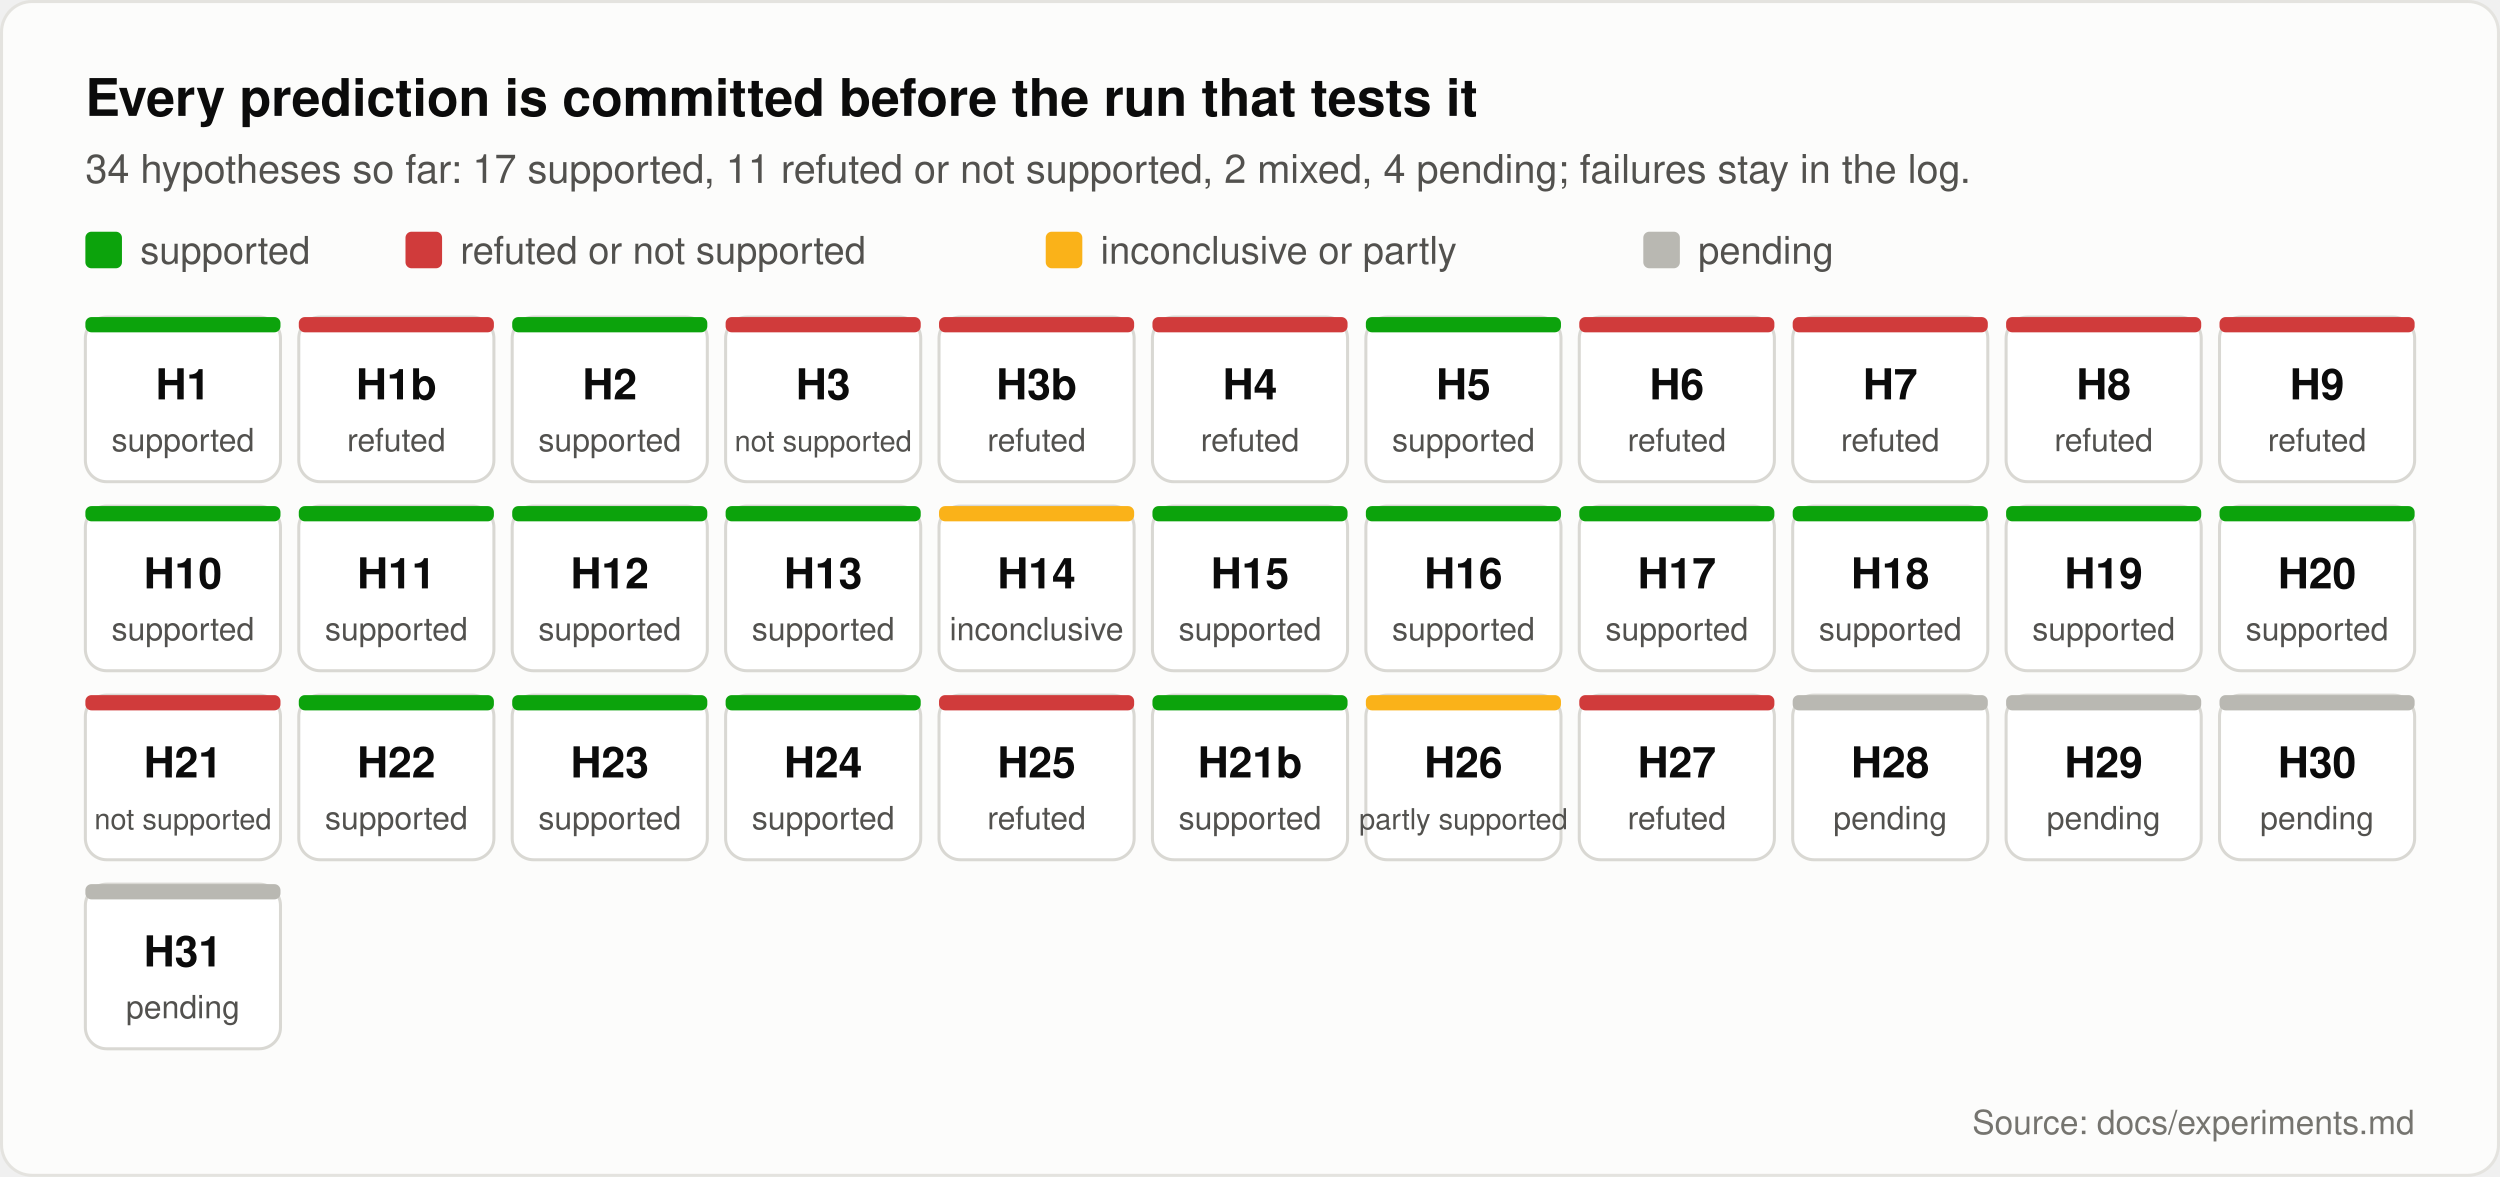
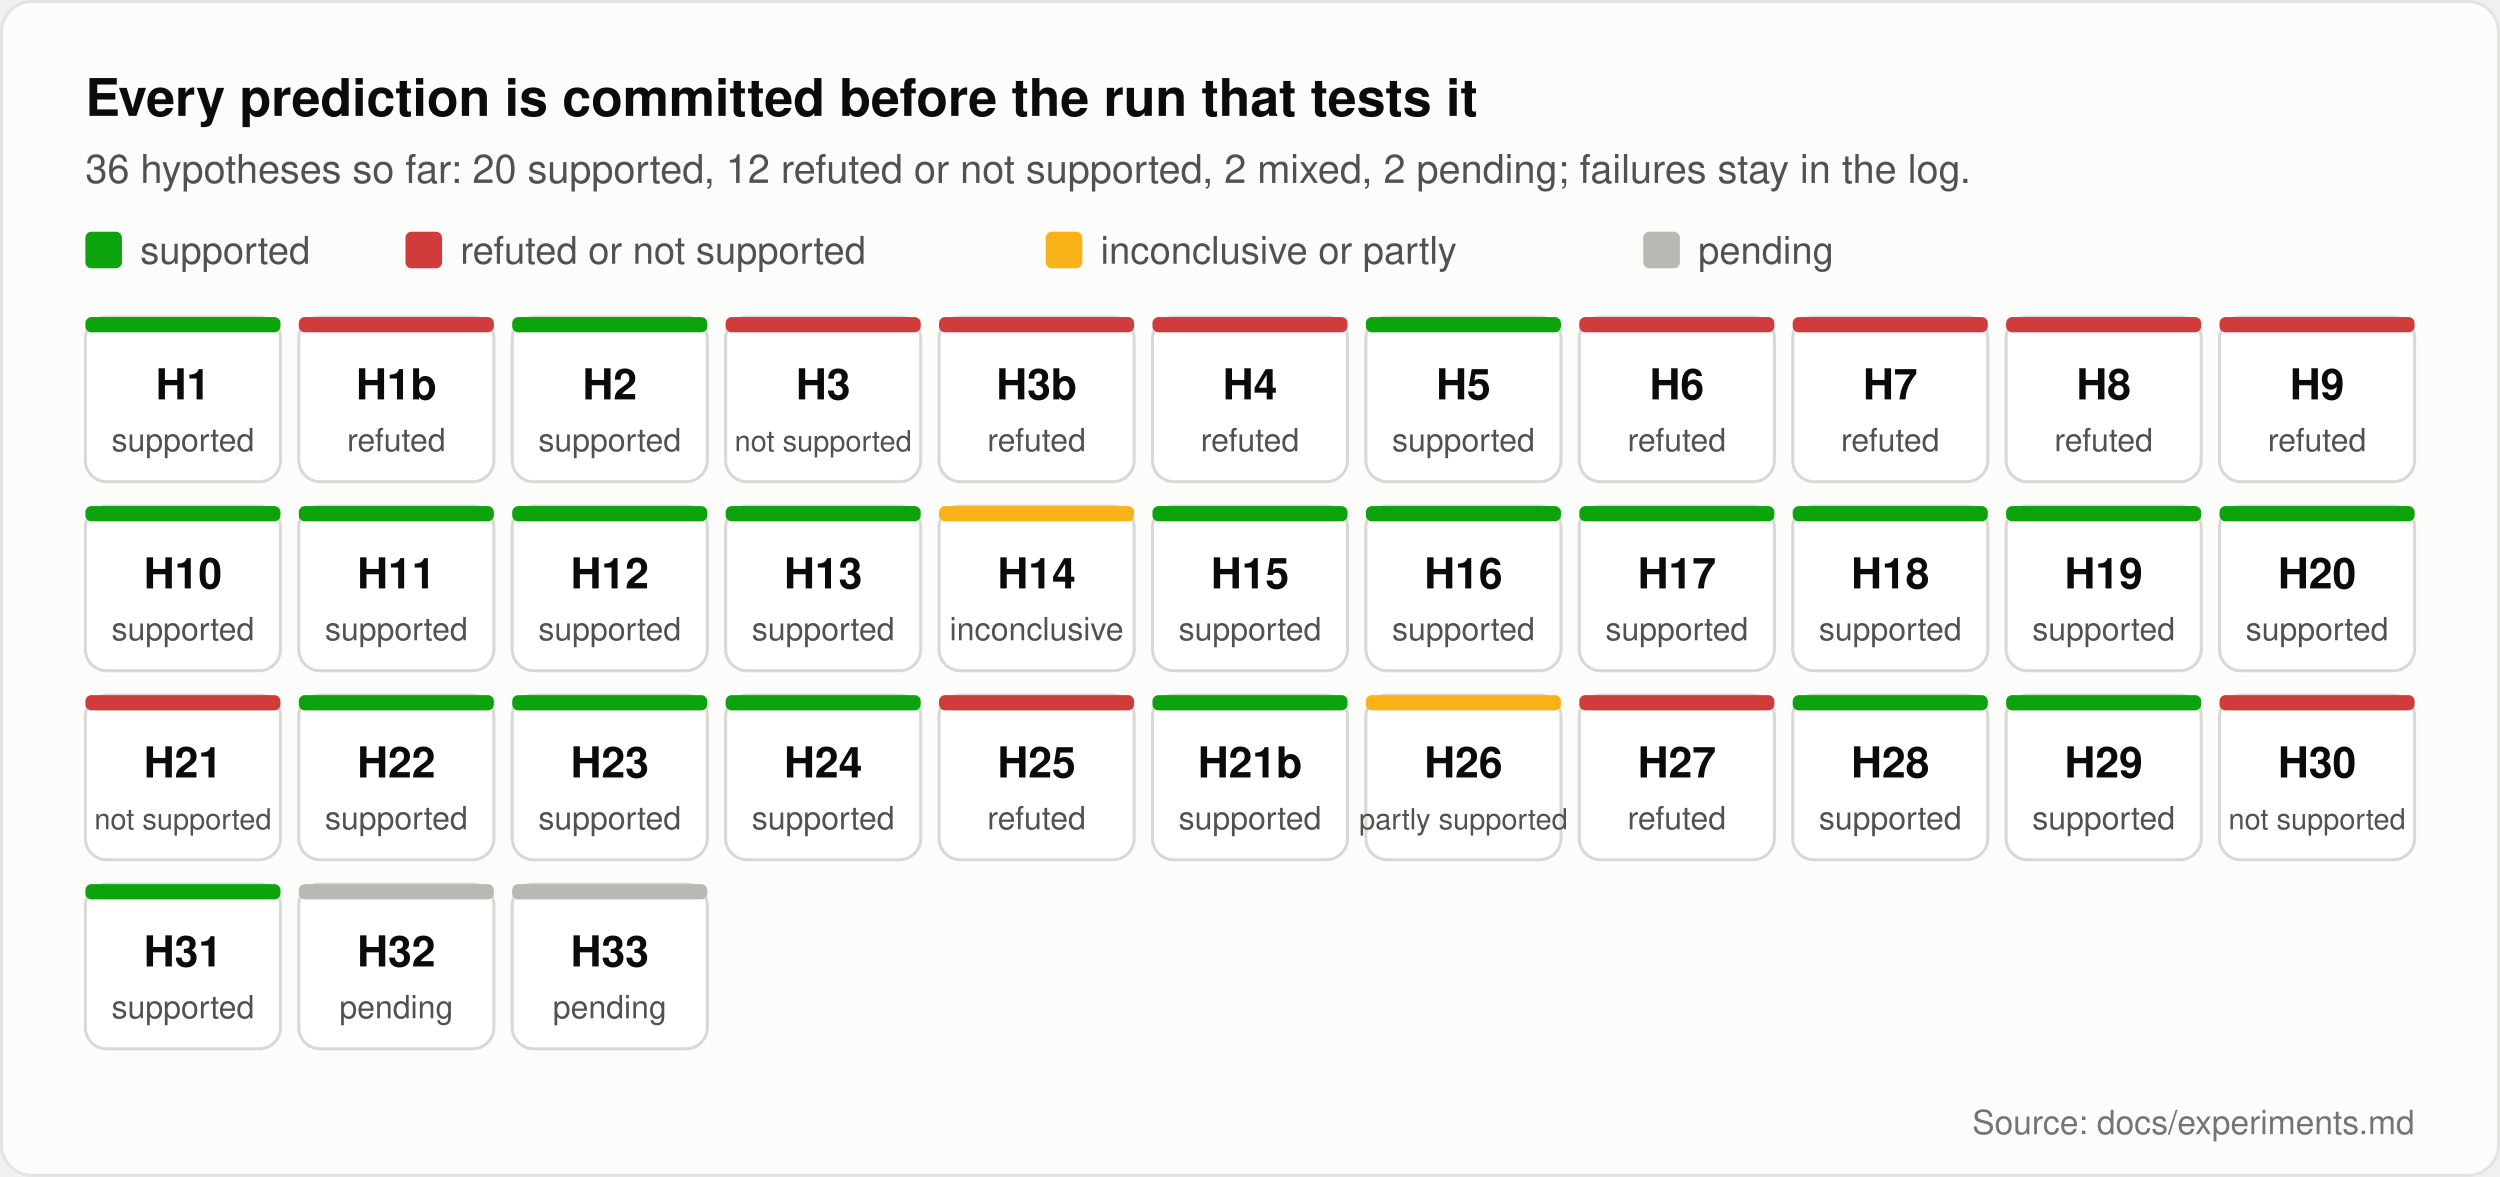
<svg xmlns="http://www.w3.org/2000/svg" width="820" height="386" viewBox="0 0 820 386" role="img" aria-labelledby="title desc">
  <style>
  .bg { fill: #fcfcfb; } .frame { fill: none; stroke: #e4e3df; }
  .t1 { fill: #0b0b0b; } .t2 { fill: #52514e; } .t3 { fill: #75746f; }
  .grid { stroke: #e4e3df; stroke-width: 1; } .axis { stroke: #b9b8b2; stroke-width: 1; }
  .s1 { fill: #2a78d6; } .s2 { fill: #eb6834; } .s3 { fill: #1baf7a; }
  .l1 { stroke: #2a78d6; } .l2 { stroke: #eb6834; } .l3 { stroke: #1baf7a; }
  .ring { stroke: #fcfcfb; stroke-width: 2; }
  .box { fill: #f3f2ee; stroke: #d9d8d3; stroke-width: 1; }
  .hot { fill: #e6eefa; stroke: #2a78d6; stroke-width: 1.5; }
  .wire { stroke: #75746f; stroke-width: 1.5; fill: none; }
  .tip { fill: #75746f; }
  .bracket { stroke: #2a78d6; stroke-width: 1.5; fill: none; stroke-dasharray: 5 4; }
  .tile { fill: #f3f2ee; } .big { fill: #0b0b0b; } .accent { fill: #2a78d6; }
  .good { fill: #0ca30c; } .bad { fill: #d03b3b; } .warn { fill: #fab219; } .none { fill: #b9b8b2; }
  .chip { fill: #ffffff; stroke: #d9d8d3; stroke-width: 1; }
  @media (prefers-color-scheme: dark) {
    .bg { fill: #1a1a19; } .frame { stroke: #383835; }
    .t1 { fill: #f0efec; } .t2 { fill: #c3c2b7; } .t3 { fill: #9a998f; }
    .grid { stroke: #2e2e2c; } .axis { stroke: #57564f; }
    .s1 { fill: #3987e5; } .s2 { fill: #d95926; } .s3 { fill: #199e70; }
    .l1 { stroke: #3987e5; } .l2 { stroke: #d95926; } .l3 { stroke: #199e70; }
    .ring { stroke: #1a1a19; }
    .box { fill: #242422; stroke: #46453f; }
    .hot { fill: #1c2a3d; stroke: #3987e5; }
    .wire { stroke: #9a998f; } .tip { fill: #9a998f; }
    .bracket { stroke: #3987e5; }
    .tile { fill: #242422; } .big { fill: #f0efec; } .accent { fill: #3987e5; }
    .none { fill: #57564f; } .chip { fill: #1f1f1e; stroke: #46453f; }
  }
</style>
  <rect class="bg" x="0.5" y="0.5" width="819" height="385" rx="10" />
  <rect class="frame" x="0.5" y="0.5" width="819" height="385" rx="10" />
  <text x="28.0" y="38.0" class="t1" font-family="ui-sans-serif, -apple-system, BlinkMacSystemFont, 'Segoe UI', Helvetica, Arial, sans-serif" font-size="17" font-weight="600" text-anchor="start">Every prediction is committed before the run that tests it</text>
-   <text x="28.0" y="60.0" class="t2" font-family="ui-sans-serif, -apple-system, BlinkMacSystemFont, 'Segoe UI', Helvetica, Arial, sans-serif" font-size="13" font-weight="400" text-anchor="start">34 hypotheses so far: 17 supported, 11 refuted or not supported, 2 mixed, 4 pending; failures stay in the log.</text>
+   <text x="28.0" y="60.0" class="t2" font-family="ui-sans-serif, -apple-system, BlinkMacSystemFont, 'Segoe UI', Helvetica, Arial, sans-serif" font-size="13" font-weight="400" text-anchor="start">36 hypotheses so far: 20 supported, 12 refuted or not supported, 2 mixed, 2 pending; failures stay in the log.</text>
  <rect class="good" x="28" y="76" width="12" height="12" rx="2" />
  <text x="46.0" y="86.5" class="t2" font-family="ui-sans-serif, -apple-system, BlinkMacSystemFont, 'Segoe UI', Helvetica, Arial, sans-serif" font-size="12.5" font-weight="400" text-anchor="start">supported</text>
  <rect class="bad" x="133.0" y="76" width="12" height="12" rx="2" />
  <text x="151.0" y="86.5" class="t2" font-family="ui-sans-serif, -apple-system, BlinkMacSystemFont, 'Segoe UI', Helvetica, Arial, sans-serif" font-size="12.5" font-weight="400" text-anchor="start">refuted or not supported</text>
  <rect class="warn" x="343.0" y="76" width="12" height="12" rx="2" />
  <text x="361.0" y="86.5" class="t2" font-family="ui-sans-serif, -apple-system, BlinkMacSystemFont, 'Segoe UI', Helvetica, Arial, sans-serif" font-size="12.5" font-weight="400" text-anchor="start">inconclusive or partly</text>
  <rect class="none" x="539.0" y="76" width="12" height="12" rx="2" />
  <text x="557.0" y="86.5" class="t2" font-family="ui-sans-serif, -apple-system, BlinkMacSystemFont, 'Segoe UI', Helvetica, Arial, sans-serif" font-size="12.5" font-weight="400" text-anchor="start">pending</text>
  <rect class="chip" x="28" y="104" width="64" height="54" rx="7" />
  <rect class="good" x="28" y="104" width="64" height="5" rx="2" />
  <text x="60.0" y="131.0" class="t1" font-family="ui-sans-serif, -apple-system, BlinkMacSystemFont, 'Segoe UI', Helvetica, Arial, sans-serif" font-size="14" font-weight="700" text-anchor="middle">H1</text>
  <text x="60.0" y="148.0" class="t2" font-family="ui-sans-serif, -apple-system, BlinkMacSystemFont, 'Segoe UI', Helvetica, Arial, sans-serif" font-size="10.5" font-weight="400" text-anchor="middle">supported</text>
  <rect class="chip" x="98" y="104" width="64" height="54" rx="7" />
  <rect class="bad" x="98" y="104" width="64" height="5" rx="2" />
  <text x="130.0" y="131.0" class="t1" font-family="ui-sans-serif, -apple-system, BlinkMacSystemFont, 'Segoe UI', Helvetica, Arial, sans-serif" font-size="14" font-weight="700" text-anchor="middle">H1b</text>
  <text x="130.0" y="148.0" class="t2" font-family="ui-sans-serif, -apple-system, BlinkMacSystemFont, 'Segoe UI', Helvetica, Arial, sans-serif" font-size="10.5" font-weight="400" text-anchor="middle">refuted</text>
  <rect class="chip" x="168" y="104" width="64" height="54" rx="7" />
  <rect class="good" x="168" y="104" width="64" height="5" rx="2" />
  <text x="200.0" y="131.0" class="t1" font-family="ui-sans-serif, -apple-system, BlinkMacSystemFont, 'Segoe UI', Helvetica, Arial, sans-serif" font-size="14" font-weight="700" text-anchor="middle">H2</text>
  <text x="200.0" y="148.0" class="t2" font-family="ui-sans-serif, -apple-system, BlinkMacSystemFont, 'Segoe UI', Helvetica, Arial, sans-serif" font-size="10.5" font-weight="400" text-anchor="middle">supported</text>
  <rect class="chip" x="238" y="104" width="64" height="54" rx="7" />
  <rect class="bad" x="238" y="104" width="64" height="5" rx="2" />
  <text x="270.0" y="131.0" class="t1" font-family="ui-sans-serif, -apple-system, BlinkMacSystemFont, 'Segoe UI', Helvetica, Arial, sans-serif" font-size="14" font-weight="700" text-anchor="middle">H3</text>
  <text x="270.0" y="148.0" class="t2" font-family="ui-sans-serif, -apple-system, BlinkMacSystemFont, 'Segoe UI', Helvetica, Arial, sans-serif" font-size="9.5" font-weight="400" text-anchor="middle">not supported</text>
  <rect class="chip" x="308" y="104" width="64" height="54" rx="7" />
  <rect class="bad" x="308" y="104" width="64" height="5" rx="2" />
  <text x="340.0" y="131.0" class="t1" font-family="ui-sans-serif, -apple-system, BlinkMacSystemFont, 'Segoe UI', Helvetica, Arial, sans-serif" font-size="14" font-weight="700" text-anchor="middle">H3b</text>
  <text x="340.0" y="148.0" class="t2" font-family="ui-sans-serif, -apple-system, BlinkMacSystemFont, 'Segoe UI', Helvetica, Arial, sans-serif" font-size="10.5" font-weight="400" text-anchor="middle">refuted</text>
  <rect class="chip" x="378" y="104" width="64" height="54" rx="7" />
  <rect class="bad" x="378" y="104" width="64" height="5" rx="2" />
  <text x="410.0" y="131.0" class="t1" font-family="ui-sans-serif, -apple-system, BlinkMacSystemFont, 'Segoe UI', Helvetica, Arial, sans-serif" font-size="14" font-weight="700" text-anchor="middle">H4</text>
  <text x="410.0" y="148.0" class="t2" font-family="ui-sans-serif, -apple-system, BlinkMacSystemFont, 'Segoe UI', Helvetica, Arial, sans-serif" font-size="10.5" font-weight="400" text-anchor="middle">refuted</text>
  <rect class="chip" x="448" y="104" width="64" height="54" rx="7" />
  <rect class="good" x="448" y="104" width="64" height="5" rx="2" />
  <text x="480.0" y="131.0" class="t1" font-family="ui-sans-serif, -apple-system, BlinkMacSystemFont, 'Segoe UI', Helvetica, Arial, sans-serif" font-size="14" font-weight="700" text-anchor="middle">H5</text>
  <text x="480.0" y="148.0" class="t2" font-family="ui-sans-serif, -apple-system, BlinkMacSystemFont, 'Segoe UI', Helvetica, Arial, sans-serif" font-size="10.5" font-weight="400" text-anchor="middle">supported</text>
  <rect class="chip" x="518" y="104" width="64" height="54" rx="7" />
  <rect class="bad" x="518" y="104" width="64" height="5" rx="2" />
  <text x="550.0" y="131.0" class="t1" font-family="ui-sans-serif, -apple-system, BlinkMacSystemFont, 'Segoe UI', Helvetica, Arial, sans-serif" font-size="14" font-weight="700" text-anchor="middle">H6</text>
  <text x="550.0" y="148.0" class="t2" font-family="ui-sans-serif, -apple-system, BlinkMacSystemFont, 'Segoe UI', Helvetica, Arial, sans-serif" font-size="10.5" font-weight="400" text-anchor="middle">refuted</text>
  <rect class="chip" x="588" y="104" width="64" height="54" rx="7" />
  <rect class="bad" x="588" y="104" width="64" height="5" rx="2" />
  <text x="620.0" y="131.0" class="t1" font-family="ui-sans-serif, -apple-system, BlinkMacSystemFont, 'Segoe UI', Helvetica, Arial, sans-serif" font-size="14" font-weight="700" text-anchor="middle">H7</text>
  <text x="620.0" y="148.0" class="t2" font-family="ui-sans-serif, -apple-system, BlinkMacSystemFont, 'Segoe UI', Helvetica, Arial, sans-serif" font-size="10.5" font-weight="400" text-anchor="middle">refuted</text>
  <rect class="chip" x="658" y="104" width="64" height="54" rx="7" />
  <rect class="bad" x="658" y="104" width="64" height="5" rx="2" />
  <text x="690.0" y="131.0" class="t1" font-family="ui-sans-serif, -apple-system, BlinkMacSystemFont, 'Segoe UI', Helvetica, Arial, sans-serif" font-size="14" font-weight="700" text-anchor="middle">H8</text>
  <text x="690.0" y="148.0" class="t2" font-family="ui-sans-serif, -apple-system, BlinkMacSystemFont, 'Segoe UI', Helvetica, Arial, sans-serif" font-size="10.5" font-weight="400" text-anchor="middle">refuted</text>
  <rect class="chip" x="728" y="104" width="64" height="54" rx="7" />
  <rect class="bad" x="728" y="104" width="64" height="5" rx="2" />
  <text x="760.0" y="131.0" class="t1" font-family="ui-sans-serif, -apple-system, BlinkMacSystemFont, 'Segoe UI', Helvetica, Arial, sans-serif" font-size="14" font-weight="700" text-anchor="middle">H9</text>
  <text x="760.0" y="148.0" class="t2" font-family="ui-sans-serif, -apple-system, BlinkMacSystemFont, 'Segoe UI', Helvetica, Arial, sans-serif" font-size="10.5" font-weight="400" text-anchor="middle">refuted</text>
  <rect class="chip" x="28" y="166" width="64" height="54" rx="7" />
  <rect class="good" x="28" y="166" width="64" height="5" rx="2" />
  <text x="60.0" y="193.0" class="t1" font-family="ui-sans-serif, -apple-system, BlinkMacSystemFont, 'Segoe UI', Helvetica, Arial, sans-serif" font-size="14" font-weight="700" text-anchor="middle">H10</text>
  <text x="60.0" y="210.0" class="t2" font-family="ui-sans-serif, -apple-system, BlinkMacSystemFont, 'Segoe UI', Helvetica, Arial, sans-serif" font-size="10.5" font-weight="400" text-anchor="middle">supported</text>
  <rect class="chip" x="98" y="166" width="64" height="54" rx="7" />
  <rect class="good" x="98" y="166" width="64" height="5" rx="2" />
  <text x="130.0" y="193.0" class="t1" font-family="ui-sans-serif, -apple-system, BlinkMacSystemFont, 'Segoe UI', Helvetica, Arial, sans-serif" font-size="14" font-weight="700" text-anchor="middle">H11</text>
  <text x="130.0" y="210.0" class="t2" font-family="ui-sans-serif, -apple-system, BlinkMacSystemFont, 'Segoe UI', Helvetica, Arial, sans-serif" font-size="10.5" font-weight="400" text-anchor="middle">supported</text>
  <rect class="chip" x="168" y="166" width="64" height="54" rx="7" />
  <rect class="good" x="168" y="166" width="64" height="5" rx="2" />
  <text x="200.0" y="193.0" class="t1" font-family="ui-sans-serif, -apple-system, BlinkMacSystemFont, 'Segoe UI', Helvetica, Arial, sans-serif" font-size="14" font-weight="700" text-anchor="middle">H12</text>
  <text x="200.0" y="210.0" class="t2" font-family="ui-sans-serif, -apple-system, BlinkMacSystemFont, 'Segoe UI', Helvetica, Arial, sans-serif" font-size="10.5" font-weight="400" text-anchor="middle">supported</text>
  <rect class="chip" x="238" y="166" width="64" height="54" rx="7" />
  <rect class="good" x="238" y="166" width="64" height="5" rx="2" />
  <text x="270.0" y="193.0" class="t1" font-family="ui-sans-serif, -apple-system, BlinkMacSystemFont, 'Segoe UI', Helvetica, Arial, sans-serif" font-size="14" font-weight="700" text-anchor="middle">H13</text>
  <text x="270.0" y="210.0" class="t2" font-family="ui-sans-serif, -apple-system, BlinkMacSystemFont, 'Segoe UI', Helvetica, Arial, sans-serif" font-size="10.5" font-weight="400" text-anchor="middle">supported</text>
  <rect class="chip" x="308" y="166" width="64" height="54" rx="7" />
  <rect class="warn" x="308" y="166" width="64" height="5" rx="2" />
  <text x="340.0" y="193.0" class="t1" font-family="ui-sans-serif, -apple-system, BlinkMacSystemFont, 'Segoe UI', Helvetica, Arial, sans-serif" font-size="14" font-weight="700" text-anchor="middle">H14</text>
  <text x="340.0" y="210.0" class="t2" font-family="ui-sans-serif, -apple-system, BlinkMacSystemFont, 'Segoe UI', Helvetica, Arial, sans-serif" font-size="10.5" font-weight="400" text-anchor="middle">inconclusive</text>
  <rect class="chip" x="378" y="166" width="64" height="54" rx="7" />
  <rect class="good" x="378" y="166" width="64" height="5" rx="2" />
  <text x="410.0" y="193.0" class="t1" font-family="ui-sans-serif, -apple-system, BlinkMacSystemFont, 'Segoe UI', Helvetica, Arial, sans-serif" font-size="14" font-weight="700" text-anchor="middle">H15</text>
  <text x="410.0" y="210.0" class="t2" font-family="ui-sans-serif, -apple-system, BlinkMacSystemFont, 'Segoe UI', Helvetica, Arial, sans-serif" font-size="10.5" font-weight="400" text-anchor="middle">supported</text>
  <rect class="chip" x="448" y="166" width="64" height="54" rx="7" />
  <rect class="good" x="448" y="166" width="64" height="5" rx="2" />
  <text x="480.0" y="193.0" class="t1" font-family="ui-sans-serif, -apple-system, BlinkMacSystemFont, 'Segoe UI', Helvetica, Arial, sans-serif" font-size="14" font-weight="700" text-anchor="middle">H16</text>
  <text x="480.0" y="210.0" class="t2" font-family="ui-sans-serif, -apple-system, BlinkMacSystemFont, 'Segoe UI', Helvetica, Arial, sans-serif" font-size="10.5" font-weight="400" text-anchor="middle">supported</text>
  <rect class="chip" x="518" y="166" width="64" height="54" rx="7" />
  <rect class="good" x="518" y="166" width="64" height="5" rx="2" />
  <text x="550.0" y="193.0" class="t1" font-family="ui-sans-serif, -apple-system, BlinkMacSystemFont, 'Segoe UI', Helvetica, Arial, sans-serif" font-size="14" font-weight="700" text-anchor="middle">H17</text>
  <text x="550.0" y="210.0" class="t2" font-family="ui-sans-serif, -apple-system, BlinkMacSystemFont, 'Segoe UI', Helvetica, Arial, sans-serif" font-size="10.5" font-weight="400" text-anchor="middle">supported</text>
  <rect class="chip" x="588" y="166" width="64" height="54" rx="7" />
  <rect class="good" x="588" y="166" width="64" height="5" rx="2" />
  <text x="620.0" y="193.0" class="t1" font-family="ui-sans-serif, -apple-system, BlinkMacSystemFont, 'Segoe UI', Helvetica, Arial, sans-serif" font-size="14" font-weight="700" text-anchor="middle">H18</text>
  <text x="620.0" y="210.0" class="t2" font-family="ui-sans-serif, -apple-system, BlinkMacSystemFont, 'Segoe UI', Helvetica, Arial, sans-serif" font-size="10.5" font-weight="400" text-anchor="middle">supported</text>
  <rect class="chip" x="658" y="166" width="64" height="54" rx="7" />
  <rect class="good" x="658" y="166" width="64" height="5" rx="2" />
  <text x="690.0" y="193.0" class="t1" font-family="ui-sans-serif, -apple-system, BlinkMacSystemFont, 'Segoe UI', Helvetica, Arial, sans-serif" font-size="14" font-weight="700" text-anchor="middle">H19</text>
  <text x="690.0" y="210.0" class="t2" font-family="ui-sans-serif, -apple-system, BlinkMacSystemFont, 'Segoe UI', Helvetica, Arial, sans-serif" font-size="10.5" font-weight="400" text-anchor="middle">supported</text>
  <rect class="chip" x="728" y="166" width="64" height="54" rx="7" />
  <rect class="good" x="728" y="166" width="64" height="5" rx="2" />
  <text x="760.0" y="193.0" class="t1" font-family="ui-sans-serif, -apple-system, BlinkMacSystemFont, 'Segoe UI', Helvetica, Arial, sans-serif" font-size="14" font-weight="700" text-anchor="middle">H20</text>
  <text x="760.0" y="210.0" class="t2" font-family="ui-sans-serif, -apple-system, BlinkMacSystemFont, 'Segoe UI', Helvetica, Arial, sans-serif" font-size="10.5" font-weight="400" text-anchor="middle">supported</text>
  <rect class="chip" x="28" y="228" width="64" height="54" rx="7" />
  <rect class="bad" x="28" y="228" width="64" height="5" rx="2" />
  <text x="60.0" y="255.0" class="t1" font-family="ui-sans-serif, -apple-system, BlinkMacSystemFont, 'Segoe UI', Helvetica, Arial, sans-serif" font-size="14" font-weight="700" text-anchor="middle">H21</text>
  <text x="60.0" y="272.0" class="t2" font-family="ui-sans-serif, -apple-system, BlinkMacSystemFont, 'Segoe UI', Helvetica, Arial, sans-serif" font-size="9.5" font-weight="400" text-anchor="middle">not supported</text>
  <rect class="chip" x="98" y="228" width="64" height="54" rx="7" />
  <rect class="good" x="98" y="228" width="64" height="5" rx="2" />
  <text x="130.0" y="255.0" class="t1" font-family="ui-sans-serif, -apple-system, BlinkMacSystemFont, 'Segoe UI', Helvetica, Arial, sans-serif" font-size="14" font-weight="700" text-anchor="middle">H22</text>
  <text x="130.0" y="272.0" class="t2" font-family="ui-sans-serif, -apple-system, BlinkMacSystemFont, 'Segoe UI', Helvetica, Arial, sans-serif" font-size="10.5" font-weight="400" text-anchor="middle">supported</text>
  <rect class="chip" x="168" y="228" width="64" height="54" rx="7" />
  <rect class="good" x="168" y="228" width="64" height="5" rx="2" />
  <text x="200.0" y="255.0" class="t1" font-family="ui-sans-serif, -apple-system, BlinkMacSystemFont, 'Segoe UI', Helvetica, Arial, sans-serif" font-size="14" font-weight="700" text-anchor="middle">H23</text>
  <text x="200.0" y="272.0" class="t2" font-family="ui-sans-serif, -apple-system, BlinkMacSystemFont, 'Segoe UI', Helvetica, Arial, sans-serif" font-size="10.5" font-weight="400" text-anchor="middle">supported</text>
  <rect class="chip" x="238" y="228" width="64" height="54" rx="7" />
  <rect class="good" x="238" y="228" width="64" height="5" rx="2" />
  <text x="270.0" y="255.0" class="t1" font-family="ui-sans-serif, -apple-system, BlinkMacSystemFont, 'Segoe UI', Helvetica, Arial, sans-serif" font-size="14" font-weight="700" text-anchor="middle">H24</text>
  <text x="270.0" y="272.0" class="t2" font-family="ui-sans-serif, -apple-system, BlinkMacSystemFont, 'Segoe UI', Helvetica, Arial, sans-serif" font-size="10.5" font-weight="400" text-anchor="middle">supported</text>
  <rect class="chip" x="308" y="228" width="64" height="54" rx="7" />
  <rect class="bad" x="308" y="228" width="64" height="5" rx="2" />
  <text x="340.0" y="255.0" class="t1" font-family="ui-sans-serif, -apple-system, BlinkMacSystemFont, 'Segoe UI', Helvetica, Arial, sans-serif" font-size="14" font-weight="700" text-anchor="middle">H25</text>
  <text x="340.0" y="272.0" class="t2" font-family="ui-sans-serif, -apple-system, BlinkMacSystemFont, 'Segoe UI', Helvetica, Arial, sans-serif" font-size="10.5" font-weight="400" text-anchor="middle">refuted</text>
  <rect class="chip" x="378" y="228" width="64" height="54" rx="7" />
  <rect class="good" x="378" y="228" width="64" height="5" rx="2" />
  <text x="410.0" y="255.0" class="t1" font-family="ui-sans-serif, -apple-system, BlinkMacSystemFont, 'Segoe UI', Helvetica, Arial, sans-serif" font-size="14" font-weight="700" text-anchor="middle">H21b</text>
  <text x="410.0" y="272.0" class="t2" font-family="ui-sans-serif, -apple-system, BlinkMacSystemFont, 'Segoe UI', Helvetica, Arial, sans-serif" font-size="10.5" font-weight="400" text-anchor="middle">supported</text>
  <rect class="chip" x="448" y="228" width="64" height="54" rx="7" />
  <rect class="warn" x="448" y="228" width="64" height="5" rx="2" />
  <text x="480.0" y="255.0" class="t1" font-family="ui-sans-serif, -apple-system, BlinkMacSystemFont, 'Segoe UI', Helvetica, Arial, sans-serif" font-size="14" font-weight="700" text-anchor="middle">H26</text>
  <text x="480.0" y="272.0" class="t2" font-family="ui-sans-serif, -apple-system, BlinkMacSystemFont, 'Segoe UI', Helvetica, Arial, sans-serif" font-size="9.5" font-weight="400" text-anchor="middle">partly supported</text>
  <rect class="chip" x="518" y="228" width="64" height="54" rx="7" />
  <rect class="bad" x="518" y="228" width="64" height="5" rx="2" />
  <text x="550.0" y="255.0" class="t1" font-family="ui-sans-serif, -apple-system, BlinkMacSystemFont, 'Segoe UI', Helvetica, Arial, sans-serif" font-size="14" font-weight="700" text-anchor="middle">H27</text>
  <text x="550.0" y="272.0" class="t2" font-family="ui-sans-serif, -apple-system, BlinkMacSystemFont, 'Segoe UI', Helvetica, Arial, sans-serif" font-size="10.5" font-weight="400" text-anchor="middle">refuted</text>
  <rect class="chip" x="588" y="228" width="64" height="54" rx="7" />
-   <rect class="none" x="588" y="228" width="64" height="5" rx="2" />
+   <rect class="good" x="588" y="228" width="64" height="5" rx="2" />
  <text x="620.0" y="255.0" class="t1" font-family="ui-sans-serif, -apple-system, BlinkMacSystemFont, 'Segoe UI', Helvetica, Arial, sans-serif" font-size="14" font-weight="700" text-anchor="middle">H28</text>
-   <text x="620.0" y="272.0" class="t2" font-family="ui-sans-serif, -apple-system, BlinkMacSystemFont, 'Segoe UI', Helvetica, Arial, sans-serif" font-size="10.5" font-weight="400" text-anchor="middle">pending</text>
+   <text x="620.0" y="272.0" class="t2" font-family="ui-sans-serif, -apple-system, BlinkMacSystemFont, 'Segoe UI', Helvetica, Arial, sans-serif" font-size="10.5" font-weight="400" text-anchor="middle">supported</text>
  <rect class="chip" x="658" y="228" width="64" height="54" rx="7" />
-   <rect class="none" x="658" y="228" width="64" height="5" rx="2" />
+   <rect class="good" x="658" y="228" width="64" height="5" rx="2" />
  <text x="690.0" y="255.0" class="t1" font-family="ui-sans-serif, -apple-system, BlinkMacSystemFont, 'Segoe UI', Helvetica, Arial, sans-serif" font-size="14" font-weight="700" text-anchor="middle">H29</text>
-   <text x="690.0" y="272.0" class="t2" font-family="ui-sans-serif, -apple-system, BlinkMacSystemFont, 'Segoe UI', Helvetica, Arial, sans-serif" font-size="10.5" font-weight="400" text-anchor="middle">pending</text>
+   <text x="690.0" y="272.0" class="t2" font-family="ui-sans-serif, -apple-system, BlinkMacSystemFont, 'Segoe UI', Helvetica, Arial, sans-serif" font-size="10.5" font-weight="400" text-anchor="middle">supported</text>
  <rect class="chip" x="728" y="228" width="64" height="54" rx="7" />
-   <rect class="none" x="728" y="228" width="64" height="5" rx="2" />
+   <rect class="bad" x="728" y="228" width="64" height="5" rx="2" />
  <text x="760.0" y="255.0" class="t1" font-family="ui-sans-serif, -apple-system, BlinkMacSystemFont, 'Segoe UI', Helvetica, Arial, sans-serif" font-size="14" font-weight="700" text-anchor="middle">H30</text>
-   <text x="760.0" y="272.0" class="t2" font-family="ui-sans-serif, -apple-system, BlinkMacSystemFont, 'Segoe UI', Helvetica, Arial, sans-serif" font-size="10.5" font-weight="400" text-anchor="middle">pending</text>
+   <text x="760.0" y="272.0" class="t2" font-family="ui-sans-serif, -apple-system, BlinkMacSystemFont, 'Segoe UI', Helvetica, Arial, sans-serif" font-size="9.5" font-weight="400" text-anchor="middle">not supported</text>
  <rect class="chip" x="28" y="290" width="64" height="54" rx="7" />
-   <rect class="none" x="28" y="290" width="64" height="5" rx="2" />
+   <rect class="good" x="28" y="290" width="64" height="5" rx="2" />
  <text x="60.0" y="317.0" class="t1" font-family="ui-sans-serif, -apple-system, BlinkMacSystemFont, 'Segoe UI', Helvetica, Arial, sans-serif" font-size="14" font-weight="700" text-anchor="middle">H31</text>
-   <text x="60.0" y="334.0" class="t2" font-family="ui-sans-serif, -apple-system, BlinkMacSystemFont, 'Segoe UI', Helvetica, Arial, sans-serif" font-size="10.5" font-weight="400" text-anchor="middle">pending</text>
+   <text x="60.0" y="334.0" class="t2" font-family="ui-sans-serif, -apple-system, BlinkMacSystemFont, 'Segoe UI', Helvetica, Arial, sans-serif" font-size="10.5" font-weight="400" text-anchor="middle">supported</text>
+   <rect class="chip" x="98" y="290" width="64" height="54" rx="7" />
+   <rect class="none" x="98" y="290" width="64" height="5" rx="2" />
+   <text x="130.0" y="317.0" class="t1" font-family="ui-sans-serif, -apple-system, BlinkMacSystemFont, 'Segoe UI', Helvetica, Arial, sans-serif" font-size="14" font-weight="700" text-anchor="middle">H32</text>
+   <text x="130.0" y="334.0" class="t2" font-family="ui-sans-serif, -apple-system, BlinkMacSystemFont, 'Segoe UI', Helvetica, Arial, sans-serif" font-size="10.5" font-weight="400" text-anchor="middle">pending</text>
+   <rect class="chip" x="168" y="290" width="64" height="54" rx="7" />
+   <rect class="none" x="168" y="290" width="64" height="5" rx="2" />
+   <text x="200.0" y="317.0" class="t1" font-family="ui-sans-serif, -apple-system, BlinkMacSystemFont, 'Segoe UI', Helvetica, Arial, sans-serif" font-size="14" font-weight="700" text-anchor="middle">H33</text>
+   <text x="200.0" y="334.0" class="t2" font-family="ui-sans-serif, -apple-system, BlinkMacSystemFont, 'Segoe UI', Helvetica, Arial, sans-serif" font-size="10.5" font-weight="400" text-anchor="middle">pending</text>
  <text x="792.0" y="372.0" class="t3" font-family="ui-sans-serif, -apple-system, BlinkMacSystemFont, 'Segoe UI', Helvetica, Arial, sans-serif" font-size="11" font-weight="400" text-anchor="end">Source: docs/experiments.md</text>
</svg>
